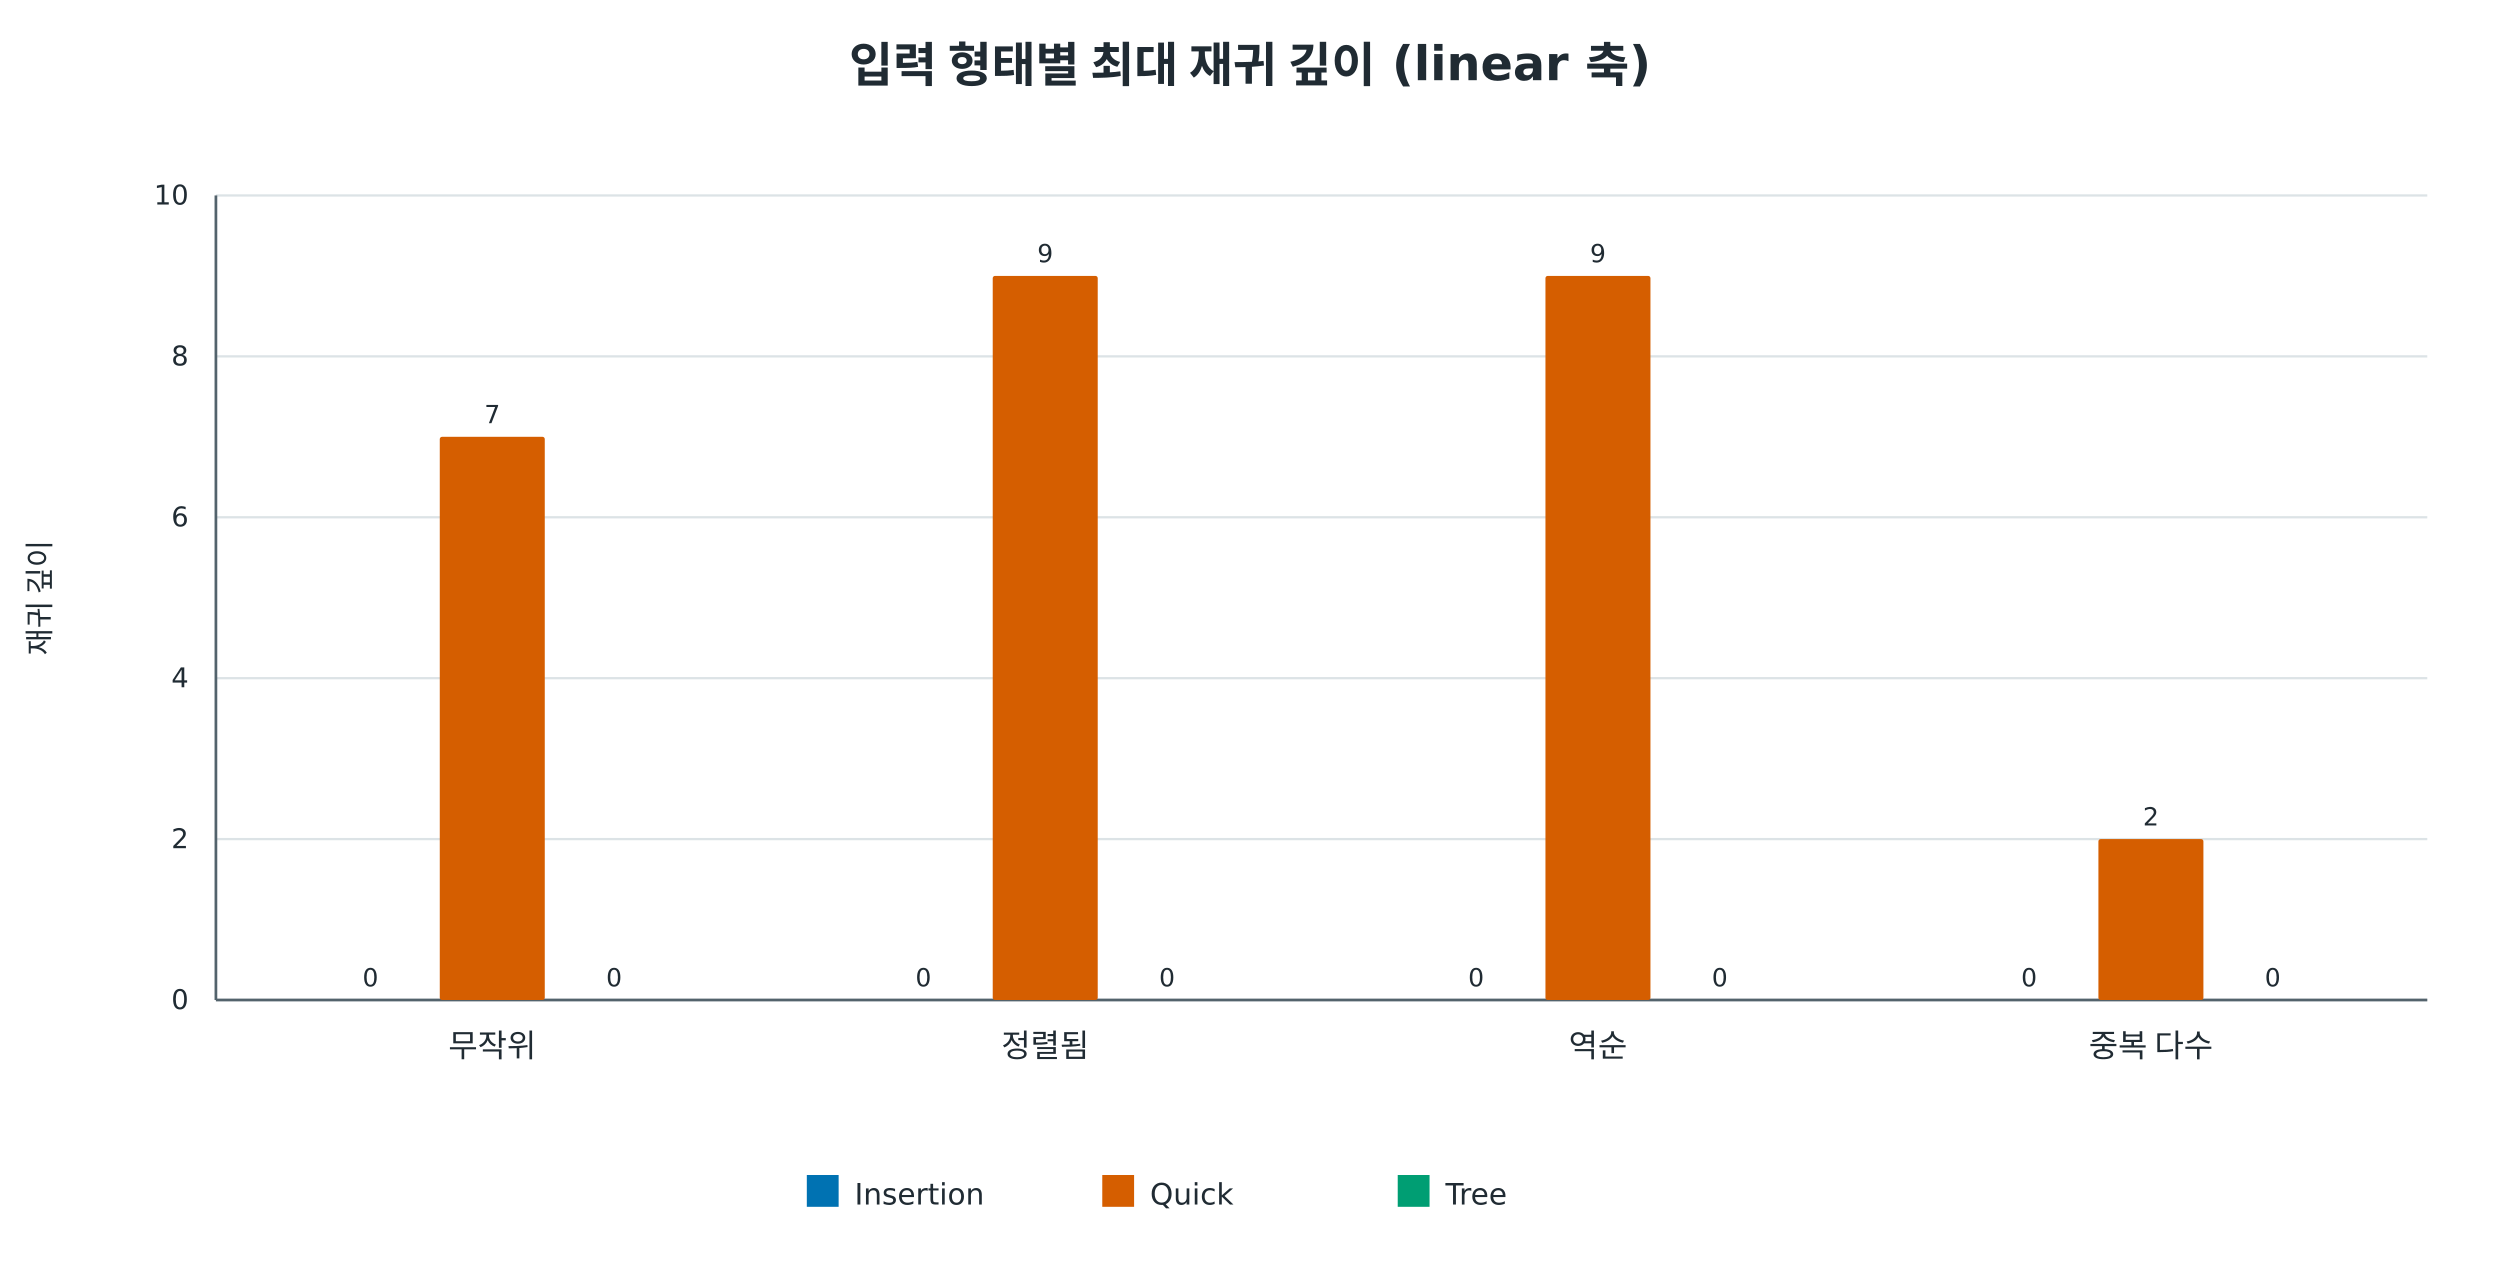
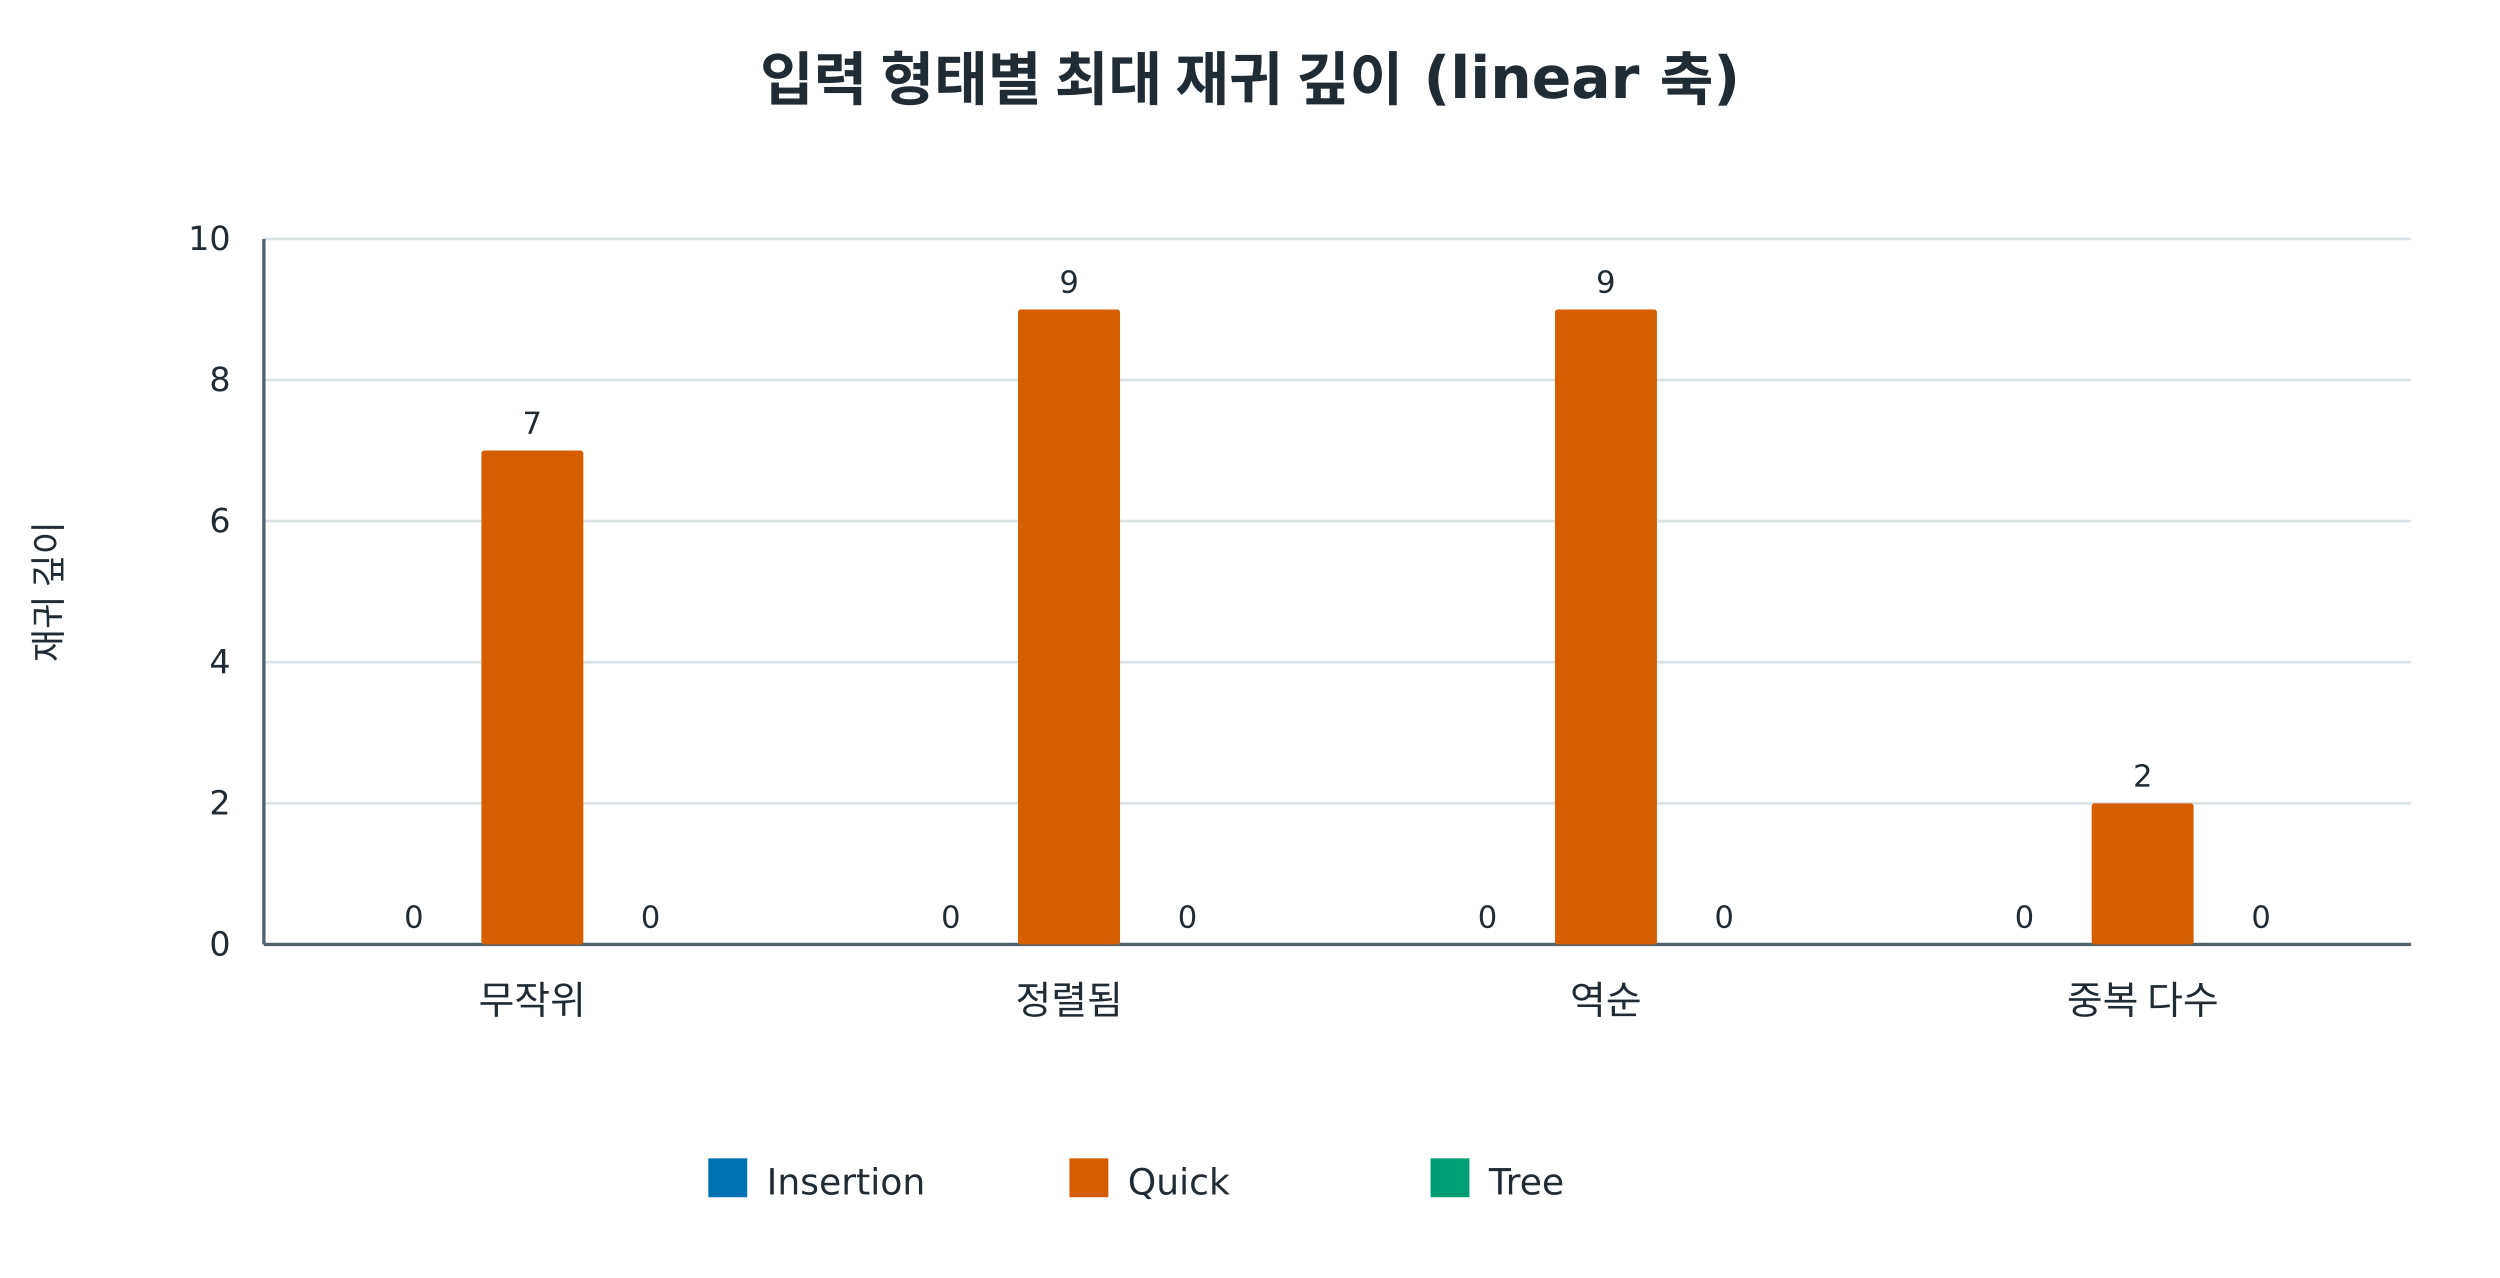
- <svg xmlns="http://www.w3.org/2000/svg" width="1100" height="560" viewBox="0 0 1100 560" role="img" aria-label="입력 형태별 최대 재귀 깊이 (linear 축)">
+ <svg xmlns="http://www.w3.org/2000/svg" width="900" height="460" viewBox="0 0 900 460" role="img" aria-label="입력 형태별 최대 재귀 깊이 (linear 축)">
  <style>text{font-family:"DejaVu Sans",sans-serif;fill:#202b33}.grid{stroke:#dce3e6;stroke-width:1}.axis{stroke:#53636c;stroke-width:1.2}.value{font-size:11px}.tick{font-size:12px}.category{font-size:14px}.legend{font-size:13px}.title{font-size:21px;font-weight:700}.ylabel{font-size:13px}</style>
-   <text class="title" x="550.0" y="36" text-anchor="middle">입력 형태별 최대 재귀 깊이 (linear 축)</text>
-   <line class="grid" x1="95" y1="440.0" x2="1068" y2="440.0" />
-   <text class="tick" x="83" y="444.0" text-anchor="end">0</text>
-   <line class="grid" x1="95" y1="369.2" x2="1068" y2="369.2" />
-   <text class="tick" x="83" y="373.2" text-anchor="end">2</text>
-   <line class="grid" x1="95" y1="298.4" x2="1068" y2="298.4" />
-   <text class="tick" x="83" y="302.4" text-anchor="end">4</text>
-   <line class="grid" x1="95" y1="227.6" x2="1068" y2="227.6" />
-   <text class="tick" x="83" y="231.6" text-anchor="end">6</text>
-   <line class="grid" x1="95" y1="156.8" x2="1068" y2="156.8" />
-   <text class="tick" x="83" y="160.8" text-anchor="end">8</text>
-   <line class="grid" x1="95" y1="86.0" x2="1068" y2="86.0" />
+   <text class="title" x="450.0" y="36" text-anchor="middle">입력 형태별 최대 재귀 깊이 (linear 축)</text>
+   <line class="grid" x1="95" y1="340.0" x2="868" y2="340.0" />
+   <text class="tick" x="83" y="344.0" text-anchor="end">0</text>
+   <line class="grid" x1="95" y1="289.2" x2="868" y2="289.2" />
+   <text class="tick" x="83" y="293.2" text-anchor="end">2</text>
+   <line class="grid" x1="95" y1="238.4" x2="868" y2="238.4" />
+   <text class="tick" x="83" y="242.4" text-anchor="end">4</text>
+   <line class="grid" x1="95" y1="187.6" x2="868" y2="187.6" />
+   <text class="tick" x="83" y="191.6" text-anchor="end">6</text>
+   <line class="grid" x1="95" y1="136.8" x2="868" y2="136.8" />
+   <text class="tick" x="83" y="140.8" text-anchor="end">8</text>
+   <line class="grid" x1="95" y1="86.0" x2="868" y2="86.0" />
  <text class="tick" x="83" y="90.0" text-anchor="end">10</text>
-   <line class="axis" x1="95" y1="86" x2="95" y2="440" />
-   <line class="axis" x1="95" y1="440" x2="1068" y2="440" />
-   <text class="ylabel" x="22" y="263.0" transform="rotate(-90 22 263.0)" text-anchor="middle">재귀 깊이</text>
-   <text class="value" x="163.0" y="434.0" text-anchor="middle">0</text>
-   <rect x="193.5" y="192.2" width="46.2" height="247.8" fill="#D55E00" rx="1" />
-   <text class="value" x="216.6" y="186.2" text-anchor="middle">7</text>
-   <text class="value" x="270.2" y="434.0" text-anchor="middle">0</text>
-   <text class="category" x="216.6" y="465" text-anchor="middle">무작위</text>
-   <text class="value" x="406.3" y="434.0" text-anchor="middle">0</text>
-   <rect x="436.8" y="121.4" width="46.2" height="318.6" fill="#D55E00" rx="1" />
-   <text class="value" x="459.9" y="115.4" text-anchor="middle">9</text>
-   <text class="value" x="513.5" y="434.0" text-anchor="middle">0</text>
-   <text class="category" x="459.9" y="465" text-anchor="middle">정렬됨</text>
-   <text class="value" x="649.5" y="434.0" text-anchor="middle">0</text>
-   <rect x="680.0" y="121.4" width="46.2" height="318.6" fill="#D55E00" rx="1" />
-   <text class="value" x="703.1" y="115.4" text-anchor="middle">9</text>
-   <text class="value" x="756.7" y="434.0" text-anchor="middle">0</text>
-   <text class="category" x="703.1" y="465" text-anchor="middle">역순</text>
-   <text class="value" x="892.8" y="434.0" text-anchor="middle">0</text>
-   <rect x="923.3" y="369.2" width="46.2" height="70.8" fill="#D55E00" rx="1" />
-   <text class="value" x="946.4" y="363.2" text-anchor="middle">2</text>
-   <text class="value" x="1000.0" y="434.0" text-anchor="middle">0</text>
-   <text class="category" x="946.4" y="465" text-anchor="middle">중복 다수</text>
-   <rect x="355.0" y="517" width="14" height="14" fill="#0072B2" />
-   <text class="legend" x="376.0" y="530">Insertion</text>
-   <rect x="485.0" y="517" width="14" height="14" fill="#D55E00" />
-   <text class="legend" x="506.0" y="530">Quick</text>
-   <rect x="615.0" y="517" width="14" height="14" fill="#009E73" />
-   <text class="legend" x="636.0" y="530">Tree</text>
+   <line class="axis" x1="95" y1="86" x2="95" y2="340" />
+   <line class="axis" x1="95" y1="340" x2="868" y2="340" />
+   <text class="ylabel" x="22" y="213.0" transform="rotate(-90 22 213.0)" text-anchor="middle">재귀 깊이</text>
+   <text class="value" x="149.0" y="334.0" text-anchor="middle">0</text>
+   <rect x="173.3" y="162.2" width="36.7" height="177.8" fill="#D55E00" rx="1" />
+   <text class="value" x="191.6" y="156.2" text-anchor="middle">7</text>
+   <text class="value" x="234.2" y="334.0" text-anchor="middle">0</text>
+   <text class="category" x="191.6" y="365" text-anchor="middle">무작위</text>
+   <text class="value" x="342.3" y="334.0" text-anchor="middle">0</text>
+   <rect x="366.5" y="111.4" width="36.7" height="228.6" fill="#D55E00" rx="1" />
+   <text class="value" x="384.9" y="105.4" text-anchor="middle">9</text>
+   <text class="value" x="427.5" y="334.0" text-anchor="middle">0</text>
+   <text class="category" x="384.9" y="365" text-anchor="middle">정렬됨</text>
+   <text class="value" x="535.5" y="334.0" text-anchor="middle">0</text>
+   <rect x="559.8" y="111.4" width="36.7" height="228.6" fill="#D55E00" rx="1" />
+   <text class="value" x="578.1" y="105.4" text-anchor="middle">9</text>
+   <text class="value" x="620.7" y="334.0" text-anchor="middle">0</text>
+   <text class="category" x="578.1" y="365" text-anchor="middle">역순</text>
+   <text class="value" x="728.8" y="334.0" text-anchor="middle">0</text>
+   <rect x="753.0" y="289.2" width="36.7" height="50.8" fill="#D55E00" rx="1" />
+   <text class="value" x="771.4" y="283.2" text-anchor="middle">2</text>
+   <text class="value" x="814.0" y="334.0" text-anchor="middle">0</text>
+   <text class="category" x="771.4" y="365" text-anchor="middle">중복 다수</text>
+   <rect x="255.0" y="417" width="14" height="14" fill="#0072B2" />
+   <text class="legend" x="276.0" y="430">Insertion</text>
+   <rect x="385.0" y="417" width="14" height="14" fill="#D55E00" />
+   <text class="legend" x="406.0" y="430">Quick</text>
+   <rect x="515.0" y="417" width="14" height="14" fill="#009E73" />
+   <text class="legend" x="536.0" y="430">Tree</text>
</svg>
